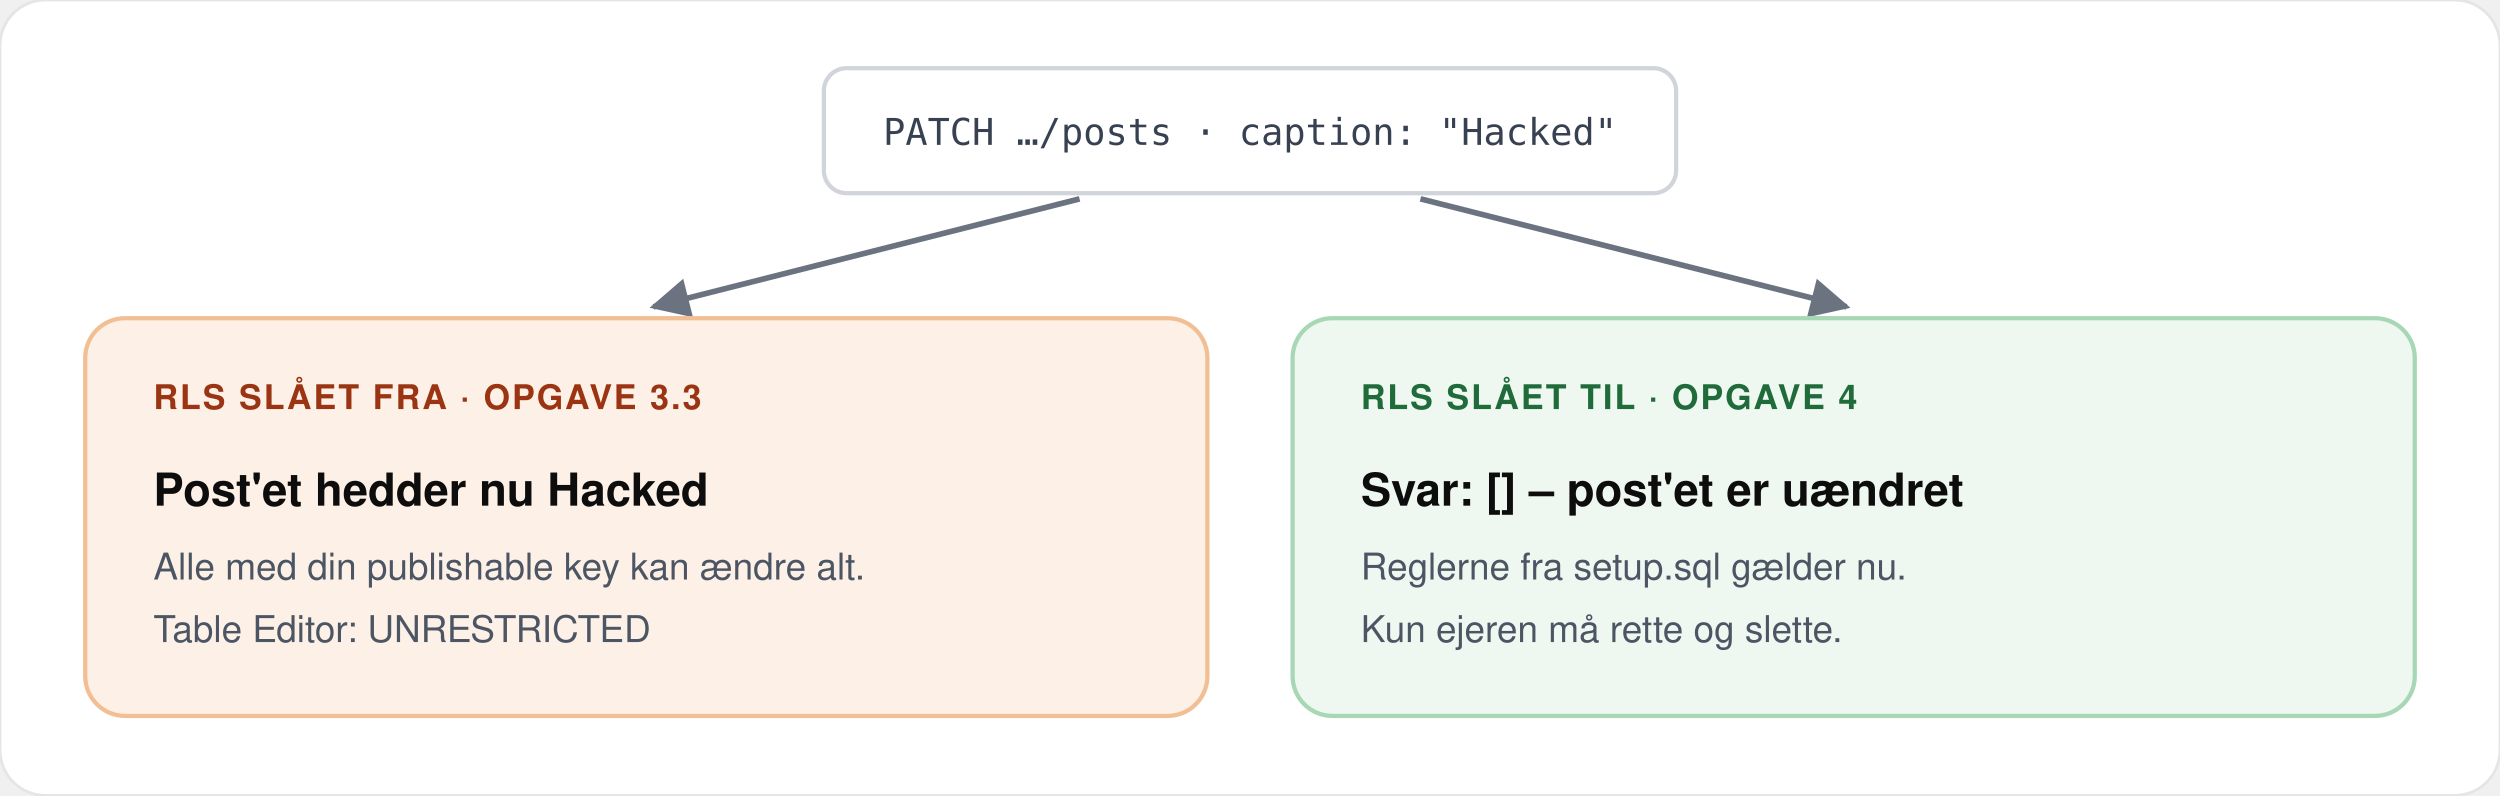
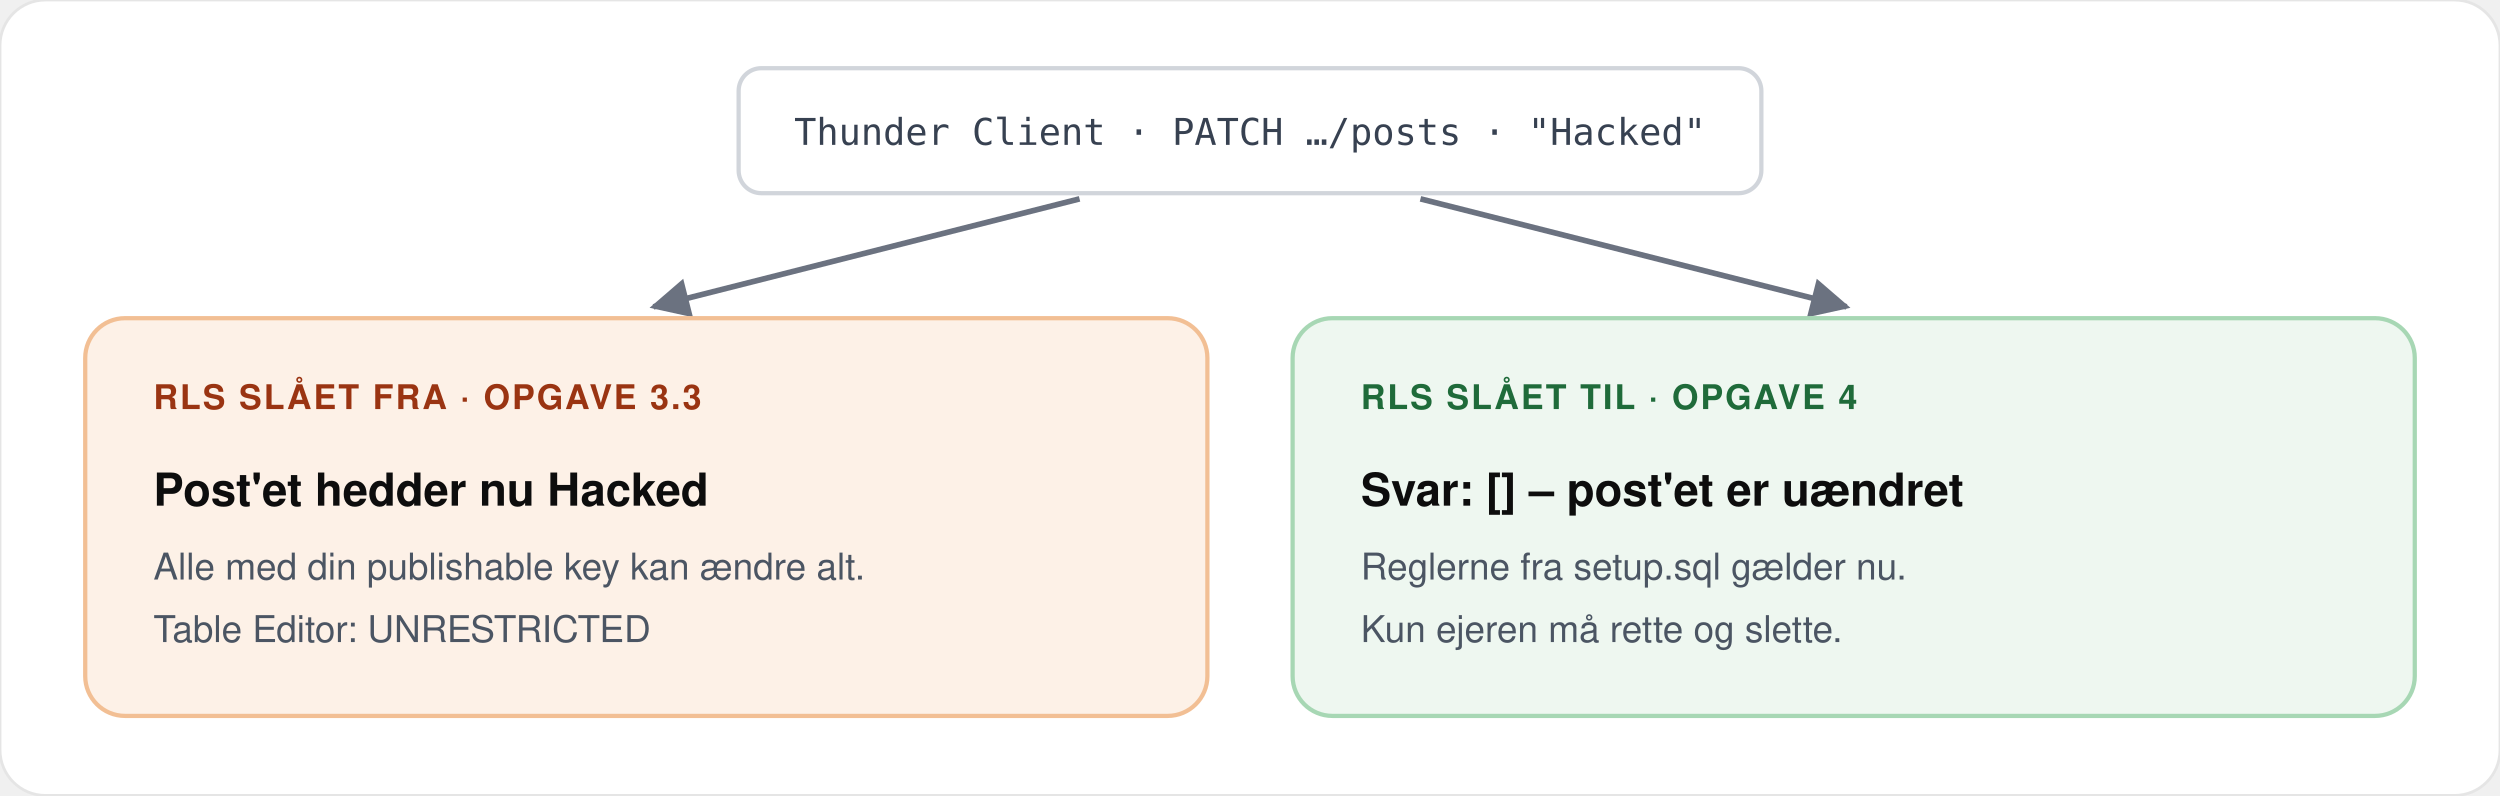
<svg xmlns="http://www.w3.org/2000/svg" viewBox="0 0 880 280" width="880" height="280" font-family="ui-sans-serif, -apple-system, 'Segoe UI', Helvetica, Arial, sans-serif">
  <defs>
    <marker id="arrow" viewBox="0 0 10 10" refX="9" refY="5" markerWidth="7" markerHeight="7" orient="auto">
      <path d="M0,0 L10,5 L0,10 z" fill="#6b7280" />
    </marker>
    <style>
      .card { fill: #ffffff; stroke: #d1d5db; stroke-width: 1.5; }
      .panel { fill: #f3f4f6; stroke: #d1d5db; stroke-width: 1.5; }
      .ok { fill: #eef7f0; stroke: #a7d7b4; stroke-width: 1.5; }
      .bad { fill: #fdf1e7; stroke: #f2bf94; stroke-width: 1.5; }
      .kicker { font-size: 12px; font-weight: 700; letter-spacing: 0.06em; fill: #6b7280; }
      .kicker-ok { font-size: 12px; font-weight: 700; letter-spacing: 0.06em; fill: #1f6b3a; }
      .kicker-bad { font-size: 12px; font-weight: 700; letter-spacing: 0.06em; fill: #9a3412; }
      .title { font-family: ui-monospace, SFMono-Regular, Menlo, Consolas, monospace; font-size: 20px; font-weight: 700; fill: #0d0d0d; }
      .code { font-family: ui-monospace, SFMono-Regular, Menlo, Consolas, monospace; font-size: 15px; font-weight: 700; fill: #0d0d0d; }
      .code-sm { font-family: ui-monospace, SFMono-Regular, Menlo, Consolas, monospace; font-size: 13px; fill: #374151; }
      .q { font-size: 16px; font-weight: 700; fill: #0d0d0d; }
      .desc { font-size: 13px; fill: #4b5563; }
      .type { font-size: 12px; fill: #6b7280; text-anchor: end; }
      .label { font-size: 12px; font-weight: 700; fill: #374151; text-anchor: middle; }
      .flow { stroke: #6b7280; stroke-width: 2; fill: none; marker-end: url(#arrow); }
      .line { stroke: #e5e7eb; stroke-width: 1; }
      .mid { text-anchor: middle; }
    </style>
  </defs>
  <rect x="0" y="0" width="880" height="280" rx="16" fill="#ffffff" stroke="#e5e5e5" />
-   <rect class="card" x="290" y="24" width="300" height="44" rx="8" />
-   <text class="code-sm mid" x="440" y="51">PATCH …/posts · caption: "Hacked"</text>
+   <rect class="card" x="260" y="24" width="360" height="44" rx="8" />
+   <text class="code-sm mid" x="440" y="51">Thunder Client · PATCH …/posts · "Hacked"</text>
  <path class="flow" d="M380 70 L230 108" />
  <path class="flow" d="M500 70 L650 108" />
  <rect class="bad" x="30" y="112" width="395" height="140" rx="14" />
  <text class="kicker-bad" x="54" y="144">RLS SLÅET FRA · OPGAVE 3.3</text>
  <text class="q" x="54" y="178">Post'et hedder nu Hacked</text>
  <text class="desc" x="54" y="204">Alle med din publishable key kan ændre alt.</text>
  <text class="desc" x="54" y="226">Table Editor: UNRESTRICTED</text>
  <rect class="ok" x="455" y="112" width="395" height="140" rx="14" />
  <text class="kicker-ok" x="479" y="144">RLS SLÅET TIL · OPGAVE 4</text>
  <text class="q" x="479" y="178">Svar: []  – post'et er uændret</text>
  <text class="desc" x="479" y="204">Reglerne fra setup.sql gælder nu.</text>
  <text class="desc" x="479" y="226">Kun ejeren må rette og slette.</text>
</svg>
